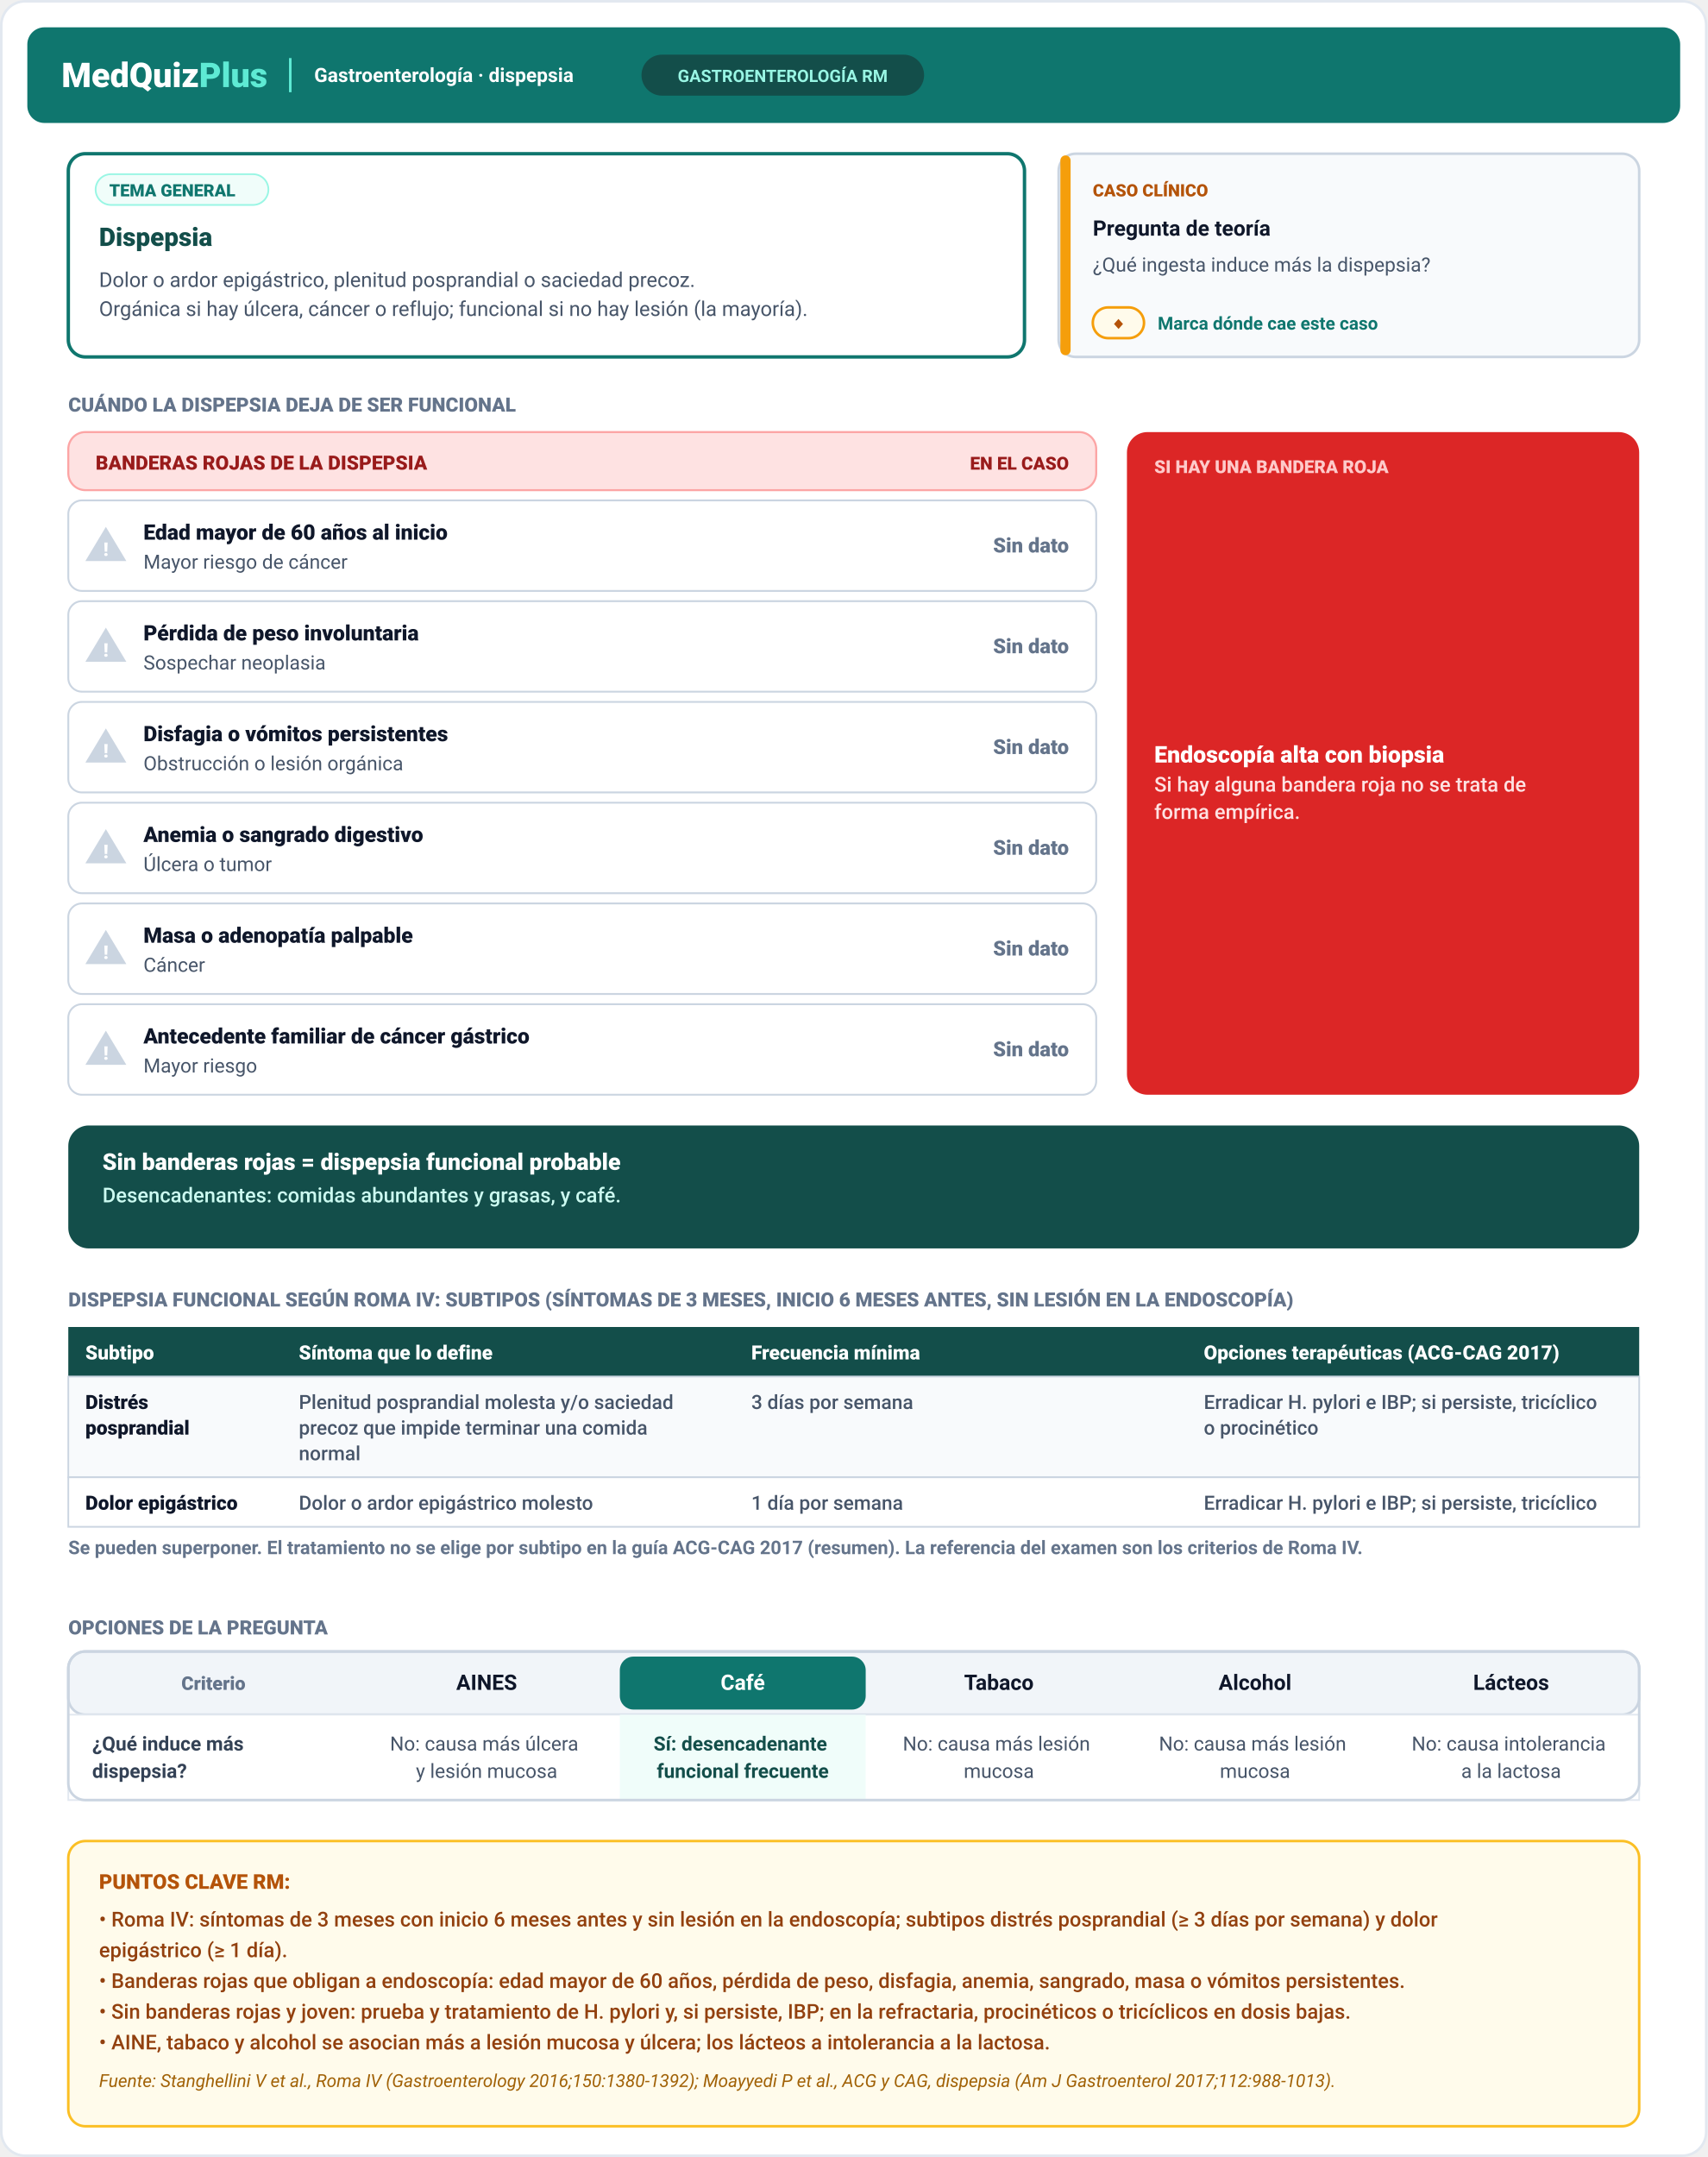
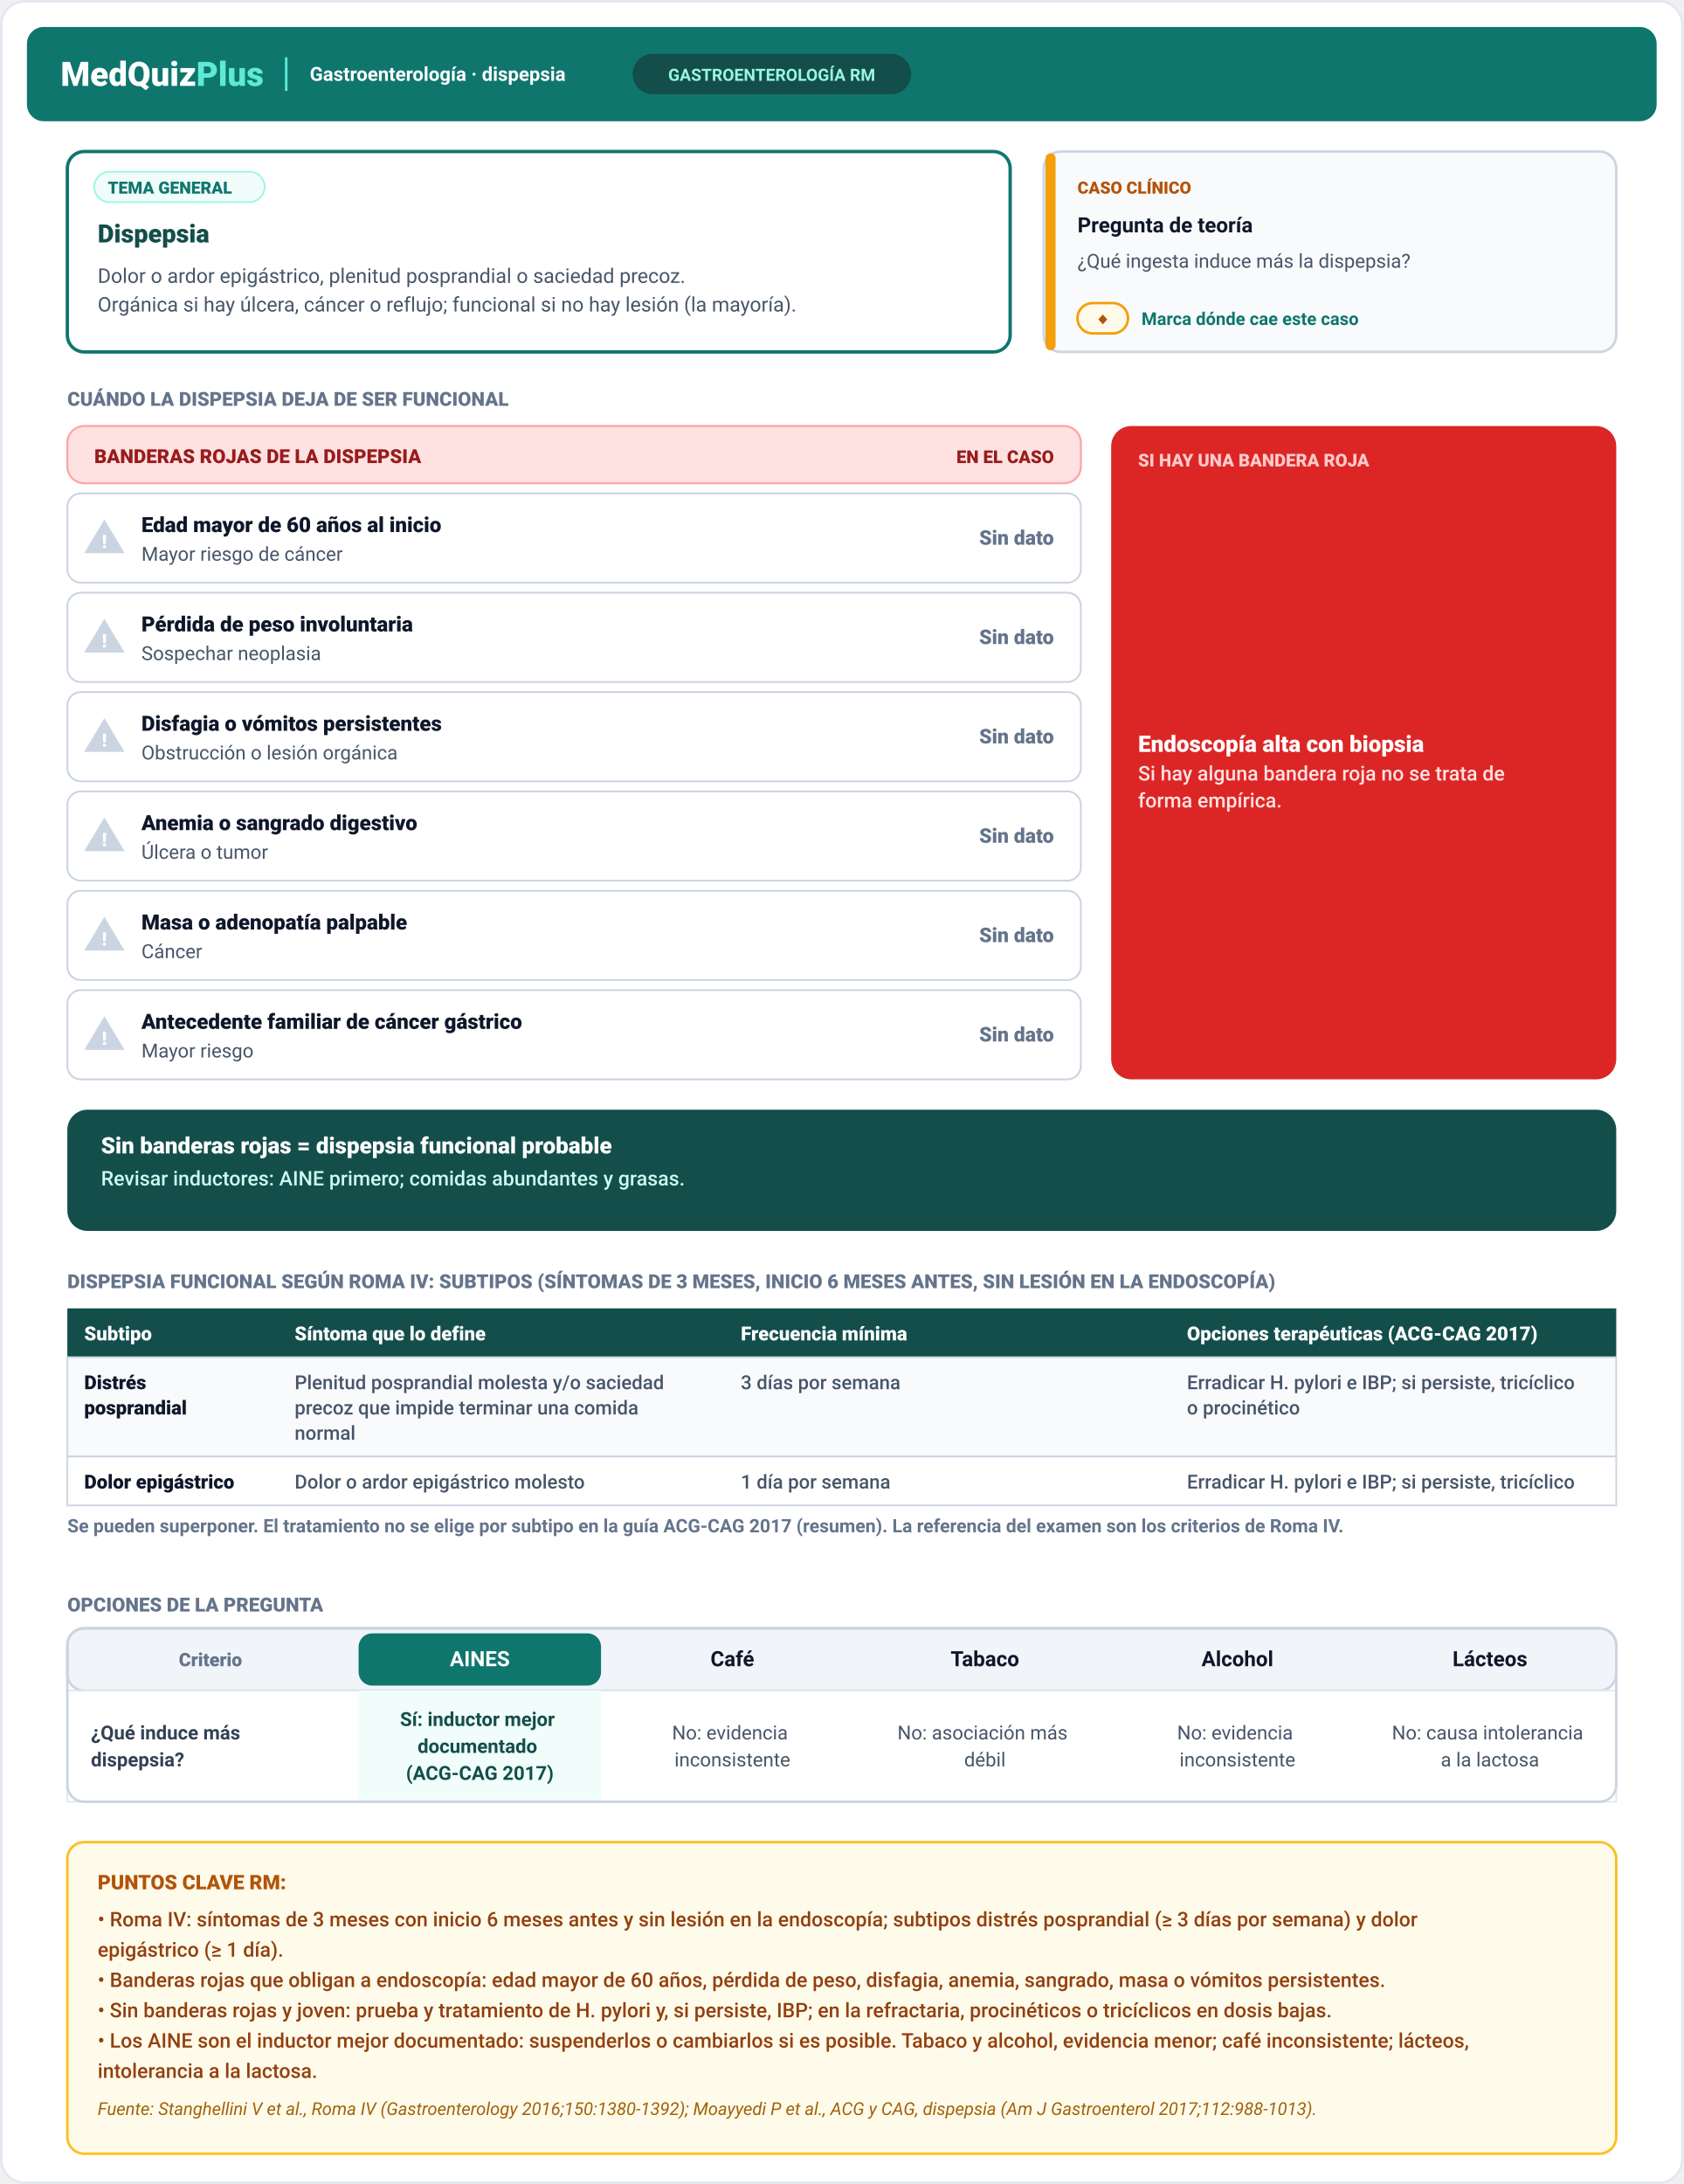
- <svg xmlns="http://www.w3.org/2000/svg" width="1000" height="1263" viewBox="0 0 1000 1263" font-family="Segoe UI, Roboto, Helvetica, Arial, sans-serif" role="img" aria-label="El café y las comidas abundantes y grasas desencadenan con más frecuencia la dispepsia funcional">
-   <rect x="0.75" y="0.75" width="998.5" height="1261.5" rx="14" fill="#ffffff" stroke="#e2e8f0" stroke-width="1.5" />
+ <svg xmlns="http://www.w3.org/2000/svg" width="1000" height="1297" viewBox="0 0 1000 1297" font-family="Segoe UI, Roboto, Helvetica, Arial, sans-serif" role="img" aria-label="Entre los factores que inducen dispepsia, los AINE son el mejor documentado">
+   <rect x="0.75" y="0.75" width="998.5" height="1295.5" rx="14" fill="#ffffff" stroke="#e2e8f0" stroke-width="1.5" />
  <rect x="16.0" y="16.0" width="968.0" height="56.0" rx="10" fill="#0f766e" stroke="none" stroke-width="1.5" />
  <text x="36" y="51.0" font-size="20" font-weight="800" fill="#ffffff">MedQuiz<tspan fill="#5eead4">Plus</tspan>
  </text>
  <line x1="170.0" y1="34.0" x2="170.0" y2="54.0" stroke="#5eead4" stroke-width="1.5" />
  <text x="184.0" y="48.0" font-size="11.5" font-weight="700" font-style="normal" fill="#ffffff" text-anchor="start" data-max="542">
    <tspan x="184.0" dy="0">Gastroenterología · dispepsia</tspan>
  </text>
  <rect x="375.7" y="32.0" width="165.5" height="24.0" rx="12" fill="#134e4a" stroke="none" stroke-width="1.5" />
  <text x="458.4" y="48.0" font-size="10" font-weight="700" font-style="normal" fill="#99f6e4" text-anchor="middle" data-max="149">
    <tspan x="458.4" dy="0">GASTROENTEROLOGÍA RM</tspan>
  </text>
  <rect x="40.0" y="90.0" width="560.0" height="119.0" rx="10" fill="#ffffff" stroke="#0f766e" stroke-width="2" />
  <rect x="56.0" y="102.0" width="101.2" height="18.0" rx="9" fill="#f0fdfa" stroke="#99f6e4" stroke-width="1" />
  <text x="64.0" y="115.0" font-size="10" font-weight="800" font-style="normal" fill="#0f766e" text-anchor="start" data-max="0">
    <tspan x="64.0" dy="0">TEMA GENERAL</tspan>
  </text>
  <text x="58.0" y="144.0" font-size="15" font-weight="800" font-style="normal" fill="#134e4a" text-anchor="start" data-max="524">
    <tspan x="58.0" dy="0">Dispepsia</tspan>
  </text>
  <text x="58.0" y="168.0" font-size="12" font-weight="400" font-style="normal" fill="#475569" text-anchor="start" data-max="524">
    <tspan x="58.0" dy="0">Dolor o ardor epigástrico, plenitud posprandial o saciedad precoz.</tspan>
    <tspan x="58.0" dy="17">Orgánica si hay úlcera, cáncer o reflujo; funcional si no hay lesión (la mayoría).</tspan>
  </text>
  <rect x="620.0" y="90.0" width="340.0" height="119.0" rx="10" fill="#f8fafc" stroke="#cbd5e1" stroke-width="1.5" />
  <rect x="621.0" y="91.0" width="6.0" height="117.0" rx="3" fill="#f59e0b" stroke="none" stroke-width="1.5" />
  <text x="640.0" y="115.0" font-size="10" font-weight="800" font-style="normal" fill="#b45309" text-anchor="start" data-max="0">
    <tspan x="640.0" dy="0">CASO CLÍNICO</tspan>
  </text>
  <text x="640.0" y="138.0" font-size="12.5" font-weight="700" font-style="normal" fill="#0f172a" text-anchor="start" data-max="304">
    <tspan x="640.0" dy="0">Pregunta de teoría</tspan>
  </text>
  <text x="640.0" y="159.0" font-size="11.5" font-weight="400" font-style="normal" fill="#475569" text-anchor="start" data-max="304">
    <tspan x="640.0" dy="0">¿Qué ingesta induce más la dispepsia?</tspan>
  </text>
  <rect x="640.0" y="180.0" width="30.0" height="18.0" rx="9" fill="#fffbeb" stroke="#f59e0b" stroke-width="1.5" />
  <text x="655.0" y="193.0" font-size="10" font-weight="800" font-style="normal" fill="#b45309" text-anchor="middle" data-max="0">
    <tspan x="655.0" dy="0">◆</tspan>
  </text>
  <text x="678.0" y="193.0" font-size="10.5" font-weight="700" font-style="normal" fill="#0f766e" text-anchor="start" data-max="260">
    <tspan x="678.0" dy="0">Marca dónde cae este caso</tspan>
  </text>
  <text x="40.0" y="241.0" font-size="11.5" font-weight="800" font-style="normal" fill="#64748b" text-anchor="start" data-max="900">
    <tspan x="40.0" dy="0">CUÁNDO LA DISPEPSIA DEJA DE SER FUNCIONAL</tspan>
  </text>
  <rect x="40.0" y="253.0" width="602.0" height="34.0" rx="10" fill="#fee2e2" stroke="#fca5a5" stroke-width="1.2" />
  <text x="56.0" y="275.0" font-size="11.5" font-weight="800" font-style="normal" fill="#991b1b" text-anchor="start" data-max="452">
    <tspan x="56.0" dy="0">BANDERAS ROJAS DE LA DISPEPSIA</tspan>
  </text>
  <text x="626.0" y="275.0" font-size="10.5" font-weight="800" font-style="normal" fill="#991b1b" text-anchor="end" data-max="100">
    <tspan x="626.0" dy="0">EN EL CASO</tspan>
  </text>
  <rect x="40.0" y="293.0" width="602.0" height="53.0" rx="8" fill="#ffffff" stroke="#cbd5e1" stroke-width="1.1" />
  <polygon points="62.0,308.5 74.0,328.5 50.0,328.5" fill="#cbd5e1" />
  <text x="62.0" y="325.5" font-size="11" font-weight="800" font-style="normal" fill="#ffffff" text-anchor="middle" data-max="0">
    <tspan x="62.0" dy="0">!</tspan>
  </text>
  <text x="84.0" y="316.0" font-size="12.5" font-weight="800" font-style="normal" fill="#0f172a" text-anchor="start" data-max="462">
    <tspan x="84.0" dy="0">Edad mayor de 60 años al inicio</tspan>
  </text>
  <text x="84.0" y="333.0" font-size="11.5" font-weight="400" font-style="normal" fill="#475569" text-anchor="start" data-max="462">
    <tspan x="84.0" dy="0">Mayor riesgo de cáncer</tspan>
  </text>
  <text x="626.0" y="323.5" font-size="12" font-weight="800" font-style="normal" fill="#64748b" text-anchor="end" data-max="80">
    <tspan x="626.0" dy="0">Sin dato</tspan>
  </text>
  <rect x="40.0" y="352.0" width="602.0" height="53.0" rx="8" fill="#ffffff" stroke="#cbd5e1" stroke-width="1.1" />
  <polygon points="62.0,367.5 74.0,387.5 50.0,387.5" fill="#cbd5e1" />
  <text x="62.0" y="384.5" font-size="11" font-weight="800" font-style="normal" fill="#ffffff" text-anchor="middle" data-max="0">
    <tspan x="62.0" dy="0">!</tspan>
  </text>
  <text x="84.0" y="375.0" font-size="12.5" font-weight="800" font-style="normal" fill="#0f172a" text-anchor="start" data-max="462">
    <tspan x="84.0" dy="0">Pérdida de peso involuntaria</tspan>
  </text>
  <text x="84.0" y="392.0" font-size="11.5" font-weight="400" font-style="normal" fill="#475569" text-anchor="start" data-max="462">
    <tspan x="84.0" dy="0">Sospechar neoplasia</tspan>
  </text>
  <text x="626.0" y="382.5" font-size="12" font-weight="800" font-style="normal" fill="#64748b" text-anchor="end" data-max="80">
    <tspan x="626.0" dy="0">Sin dato</tspan>
  </text>
  <rect x="40.0" y="411.0" width="602.0" height="53.0" rx="8" fill="#ffffff" stroke="#cbd5e1" stroke-width="1.1" />
  <polygon points="62.0,426.5 74.0,446.5 50.0,446.5" fill="#cbd5e1" />
  <text x="62.0" y="443.5" font-size="11" font-weight="800" font-style="normal" fill="#ffffff" text-anchor="middle" data-max="0">
    <tspan x="62.0" dy="0">!</tspan>
  </text>
  <text x="84.0" y="434.0" font-size="12.5" font-weight="800" font-style="normal" fill="#0f172a" text-anchor="start" data-max="462">
    <tspan x="84.0" dy="0">Disfagia o vómitos persistentes</tspan>
  </text>
  <text x="84.0" y="451.0" font-size="11.5" font-weight="400" font-style="normal" fill="#475569" text-anchor="start" data-max="462">
    <tspan x="84.0" dy="0">Obstrucción o lesión orgánica</tspan>
  </text>
  <text x="626.0" y="441.5" font-size="12" font-weight="800" font-style="normal" fill="#64748b" text-anchor="end" data-max="80">
    <tspan x="626.0" dy="0">Sin dato</tspan>
  </text>
  <rect x="40.0" y="470.0" width="602.0" height="53.0" rx="8" fill="#ffffff" stroke="#cbd5e1" stroke-width="1.1" />
  <polygon points="62.0,485.5 74.0,505.5 50.0,505.5" fill="#cbd5e1" />
  <text x="62.0" y="502.5" font-size="11" font-weight="800" font-style="normal" fill="#ffffff" text-anchor="middle" data-max="0">
    <tspan x="62.0" dy="0">!</tspan>
  </text>
  <text x="84.0" y="493.0" font-size="12.5" font-weight="800" font-style="normal" fill="#0f172a" text-anchor="start" data-max="462">
    <tspan x="84.0" dy="0">Anemia o sangrado digestivo</tspan>
  </text>
  <text x="84.0" y="510.0" font-size="11.5" font-weight="400" font-style="normal" fill="#475569" text-anchor="start" data-max="462">
    <tspan x="84.0" dy="0">Úlcera o tumor</tspan>
  </text>
  <text x="626.0" y="500.5" font-size="12" font-weight="800" font-style="normal" fill="#64748b" text-anchor="end" data-max="80">
    <tspan x="626.0" dy="0">Sin dato</tspan>
  </text>
  <rect x="40.0" y="529.0" width="602.0" height="53.0" rx="8" fill="#ffffff" stroke="#cbd5e1" stroke-width="1.1" />
  <polygon points="62.0,544.5 74.0,564.5 50.0,564.5" fill="#cbd5e1" />
  <text x="62.0" y="561.5" font-size="11" font-weight="800" font-style="normal" fill="#ffffff" text-anchor="middle" data-max="0">
    <tspan x="62.0" dy="0">!</tspan>
  </text>
  <text x="84.0" y="552.0" font-size="12.5" font-weight="800" font-style="normal" fill="#0f172a" text-anchor="start" data-max="462">
    <tspan x="84.0" dy="0">Masa o adenopatía palpable</tspan>
  </text>
  <text x="84.0" y="569.0" font-size="11.5" font-weight="400" font-style="normal" fill="#475569" text-anchor="start" data-max="462">
    <tspan x="84.0" dy="0">Cáncer</tspan>
  </text>
  <text x="626.0" y="559.5" font-size="12" font-weight="800" font-style="normal" fill="#64748b" text-anchor="end" data-max="80">
    <tspan x="626.0" dy="0">Sin dato</tspan>
  </text>
  <rect x="40.0" y="588.0" width="602.0" height="53.0" rx="8" fill="#ffffff" stroke="#cbd5e1" stroke-width="1.1" />
  <polygon points="62.0,603.5 74.0,623.5 50.0,623.5" fill="#cbd5e1" />
  <text x="62.0" y="620.5" font-size="11" font-weight="800" font-style="normal" fill="#ffffff" text-anchor="middle" data-max="0">
    <tspan x="62.0" dy="0">!</tspan>
  </text>
  <text x="84.0" y="611.0" font-size="12.5" font-weight="800" font-style="normal" fill="#0f172a" text-anchor="start" data-max="462">
    <tspan x="84.0" dy="0">Antecedente familiar de cáncer gástrico</tspan>
  </text>
  <text x="84.0" y="628.0" font-size="11.5" font-weight="400" font-style="normal" fill="#475569" text-anchor="start" data-max="462">
    <tspan x="84.0" dy="0">Mayor riesgo</tspan>
  </text>
  <text x="626.0" y="618.5" font-size="12" font-weight="800" font-style="normal" fill="#64748b" text-anchor="end" data-max="80">
    <tspan x="626.0" dy="0">Sin dato</tspan>
  </text>
  <rect x="660.0" y="253.0" width="300.0" height="388.0" rx="12" fill="#dc2626" stroke="none" stroke-width="1.5" />
  <text x="676.0" y="277.0" font-size="10.5" font-weight="800" font-style="normal" fill="#fecaca" text-anchor="start" data-max="268">
    <tspan x="676.0" dy="0">SI HAY UNA BANDERA ROJA</tspan>
  </text>
  <text x="676.0" y="446.5" font-size="13.5" font-weight="800" font-style="normal" fill="#ffffff" text-anchor="start" data-max="268">
    <tspan x="676.0" dy="0">Endoscopía alta con biopsia</tspan>
  </text>
  <text x="676.0" y="463.5" font-size="12" font-weight="500" font-style="normal" fill="#fee2e2" text-anchor="start" data-max="268">
    <tspan x="676.0" dy="0">Si hay alguna bandera roja no se trata de</tspan>
    <tspan x="676.0" dy="16">forma empírica.</tspan>
  </text>
  <rect x="40.0" y="659.0" width="920.0" height="72.0" rx="12" fill="#134e4a" stroke="none" stroke-width="1.5" />
  <text x="60.0" y="685.0" font-size="13.5" font-weight="800" font-style="normal" fill="#ffffff" text-anchor="start" data-max="880">
    <tspan x="60.0" dy="0">Sin banderas rojas = dispepsia funcional probable</tspan>
  </text>
  <text x="60.0" y="704.0" font-size="12" font-weight="500" font-style="normal" fill="#ccfbf1" text-anchor="start" data-max="880">
-     <tspan x="60.0" dy="0">Desencadenantes: comidas abundantes y grasas, y café.</tspan>
+     <tspan x="60.0" dy="0">Revisar inductores: AINE primero; comidas abundantes y grasas.</tspan>
  </text>
  <text x="40.0" y="765.0" font-size="11.5" font-weight="800" font-style="normal" fill="#64748b" text-anchor="start" data-max="900">
    <tspan x="40.0" dy="0">DISPEPSIA FUNCIONAL SEGÚN ROMA IV: SUBTIPOS (SÍNTOMAS DE 3 MESES, INICIO 6 MESES ANTES, SIN LESIÓN EN LA ENDOSCOPÍA)</tspan>
  </text>
  <rect x="40.0" y="777.0" width="920.0" height="29.0" rx="0" fill="#134e4a" stroke="none" stroke-width="1.5" />
  <text x="50.0" y="796.0" font-size="11.5" font-weight="800" font-style="normal" fill="#ffffff" text-anchor="start" data-max="109">
    <tspan x="50.0" dy="0">Subtipo</tspan>
  </text>
  <text x="175.0" y="796.0" font-size="11.5" font-weight="800" font-style="normal" fill="#ffffff" text-anchor="start" data-max="249">
    <tspan x="175.0" dy="0">Síntoma que lo define</tspan>
  </text>
  <text x="440.0" y="796.0" font-size="11.5" font-weight="800" font-style="normal" fill="#ffffff" text-anchor="start" data-max="249">
    <tspan x="440.0" dy="0">Frecuencia mínima</tspan>
  </text>
  <text x="705.0" y="796.0" font-size="11.5" font-weight="800" font-style="normal" fill="#ffffff" text-anchor="start" data-max="249">
    <tspan x="705.0" dy="0">Opciones terapéuticas (ACG-CAG 2017)</tspan>
  </text>
  <rect x="40.0" y="806.0" width="920.0" height="59.0" rx="0" fill="#f8fafc" stroke="#cbd5e1" stroke-width="1" />
  <text x="50.0" y="825.0" font-size="11.5" font-weight="800" font-style="normal" fill="#0f172a" text-anchor="start" data-max="109">
    <tspan x="50.0" dy="0">Distrés</tspan>
    <tspan x="50.0" dy="15">posprandial</tspan>
  </text>
  <text x="175.0" y="825.0" font-size="11.5" font-weight="500" font-style="normal" fill="#475569" text-anchor="start" data-max="249">
    <tspan x="175.0" dy="0">Plenitud posprandial molesta y/o saciedad</tspan>
    <tspan x="175.0" dy="15">precoz que impide terminar una comida</tspan>
    <tspan x="175.0" dy="15">normal</tspan>
  </text>
  <text x="440.0" y="825.0" font-size="11.5" font-weight="500" font-style="normal" fill="#475569" text-anchor="start" data-max="249">
    <tspan x="440.0" dy="0">3 días por semana</tspan>
  </text>
  <text x="705.0" y="825.0" font-size="11.5" font-weight="500" font-style="normal" fill="#475569" text-anchor="start" data-max="249">
    <tspan x="705.0" dy="0">Erradicar H. pylori e IBP; si persiste, tricíclico</tspan>
    <tspan x="705.0" dy="15">o procinético</tspan>
  </text>
  <rect x="40.0" y="865.0" width="920.0" height="29.0" rx="0" fill="#ffffff" stroke="#cbd5e1" stroke-width="1" />
  <text x="50.0" y="884.0" font-size="11.5" font-weight="800" font-style="normal" fill="#0f172a" text-anchor="start" data-max="109">
    <tspan x="50.0" dy="0">Dolor epigástrico</tspan>
  </text>
  <text x="175.0" y="884.0" font-size="11.5" font-weight="500" font-style="normal" fill="#475569" text-anchor="start" data-max="249">
    <tspan x="175.0" dy="0">Dolor o ardor epigástrico molesto</tspan>
  </text>
  <text x="440.0" y="884.0" font-size="11.5" font-weight="500" font-style="normal" fill="#475569" text-anchor="start" data-max="249">
    <tspan x="440.0" dy="0">1 día por semana</tspan>
  </text>
  <text x="705.0" y="884.0" font-size="11.5" font-weight="500" font-style="normal" fill="#475569" text-anchor="start" data-max="249">
    <tspan x="705.0" dy="0">Erradicar H. pylori e IBP; si persiste, tricíclico</tspan>
  </text>
  <text x="40.0" y="910.0" font-size="11" font-weight="600" font-style="normal" fill="#64748b" text-anchor="start" data-max="920">
    <tspan x="40.0" dy="0">Se pueden superponer. El tratamiento no se elige por subtipo en la guía ACG-CAG 2017 (resumen). La referencia del examen son los criterios de Roma IV.</tspan>
  </text>
  <text x="40.0" y="957.0" font-size="11.5" font-weight="800" font-style="normal" fill="#64748b" text-anchor="start" data-max="900">
    <tspan x="40.0" dy="0">OPCIONES DE LA PREGUNTA</tspan>
  </text>
  <rect x="40.0" y="967.0" width="920.0" height="37.0" rx="10" fill="#f1f5f9" stroke="#cbd5e1" stroke-width="1.5" />
  <text x="125.0" y="989.5" font-size="11" font-weight="800" font-style="normal" fill="#64748b" text-anchor="middle" data-max="154">
    <tspan x="125.0" dy="0">Criterio</tspan>
  </text>
-   <text x="285.0" y="989.5" font-size="12.5" font-weight="700" font-style="normal" fill="#0f172a" text-anchor="middle" data-max="130">
+   <rect x="213.0" y="970.0" width="144.0" height="31.0" rx="8" fill="#0f766e" stroke="none" stroke-width="1.5" />
+   <text x="285.0" y="989.5" font-size="12.5" font-weight="700" font-style="normal" fill="#ffffff" text-anchor="middle" data-max="130">
    <tspan x="285.0" dy="0">AINES</tspan>
  </text>
-   <rect x="363.0" y="970.0" width="144.0" height="31.0" rx="8" fill="#0f766e" stroke="none" stroke-width="1.5" />
-   <text x="435.0" y="989.5" font-size="12.5" font-weight="700" font-style="normal" fill="#ffffff" text-anchor="middle" data-max="130">
+   <text x="435.0" y="989.5" font-size="12.5" font-weight="700" font-style="normal" fill="#0f172a" text-anchor="middle" data-max="130">
    <tspan x="435.0" dy="0">Café</tspan>
  </text>
  <text x="585.0" y="989.5" font-size="12.5" font-weight="700" font-style="normal" fill="#0f172a" text-anchor="middle" data-max="130">
    <tspan x="585.0" dy="0">Tabaco</tspan>
  </text>
  <text x="735.0" y="989.5" font-size="12.5" font-weight="700" font-style="normal" fill="#0f172a" text-anchor="middle" data-max="130">
    <tspan x="735.0" dy="0">Alcohol</tspan>
  </text>
  <text x="885.0" y="989.5" font-size="12.5" font-weight="700" font-style="normal" fill="#0f172a" text-anchor="middle" data-max="130">
    <tspan x="885.0" dy="0">Lácteos</tspan>
  </text>
-   <rect x="40.0" y="1004.0" width="920.0" height="50.0" rx="0" fill="#ffffff" stroke="#e2e8f0" stroke-width="1" />
-   <rect x="363.0" y="1004.0" width="144.0" height="50.0" rx="0" fill="#f0fdfa" stroke="none" stroke-width="1.5" />
-   <text x="54.0" y="1025.0" font-size="11.5" font-weight="700" font-style="normal" fill="#334155" text-anchor="start" data-max="146">
+   <rect x="40.0" y="1004.0" width="920.0" height="66.0" rx="0" fill="#ffffff" stroke="#e2e8f0" stroke-width="1" />
+   <rect x="213.0" y="1004.0" width="144.0" height="66.0" rx="0" fill="#f0fdfa" stroke="none" stroke-width="1.5" />
+   <text x="54.0" y="1033.0" font-size="11.5" font-weight="700" font-style="normal" fill="#334155" text-anchor="start" data-max="146">
    <tspan x="54.0" dy="0">¿Qué induce más</tspan>
    <tspan x="54.0" dy="16">dispepsia?</tspan>
  </text>
-   <text x="285.0" y="1025.0" font-size="11.5" font-weight="400" font-style="normal" fill="#475569" text-anchor="middle" data-max="128">
-     <tspan x="285.0" dy="0">No: causa más úlcera</tspan>
-     <tspan x="285.0" dy="16">y lesión mucosa</tspan>
-   </text>
-   <text x="435.0" y="1025.0" font-size="11.5" font-weight="600" font-style="normal" fill="#134e4a" text-anchor="middle" data-max="128">
-     <tspan x="435.0" dy="0">Sí: desencadenante</tspan>
-     <tspan x="435.0" dy="16">funcional frecuente</tspan>
-   </text>
-   <text x="585.0" y="1025.0" font-size="11.5" font-weight="400" font-style="normal" fill="#475569" text-anchor="middle" data-max="128">
-     <tspan x="585.0" dy="0">No: causa más lesión</tspan>
-     <tspan x="585.0" dy="16">mucosa</tspan>
-   </text>
-   <text x="735.0" y="1025.0" font-size="11.5" font-weight="400" font-style="normal" fill="#475569" text-anchor="middle" data-max="128">
-     <tspan x="735.0" dy="0">No: causa más lesión</tspan>
-     <tspan x="735.0" dy="16">mucosa</tspan>
-   </text>
-   <text x="885.0" y="1025.0" font-size="11.5" font-weight="400" font-style="normal" fill="#475569" text-anchor="middle" data-max="128">
+   <text x="285.0" y="1025.0" font-size="11.5" font-weight="600" font-style="normal" fill="#134e4a" text-anchor="middle" data-max="128">
+     <tspan x="285.0" dy="0">Sí: inductor mejor</tspan>
+     <tspan x="285.0" dy="16">documentado</tspan>
+     <tspan x="285.0" dy="16">(ACG-CAG 2017)</tspan>
+   </text>
+   <text x="435.0" y="1033.0" font-size="11.5" font-weight="400" font-style="normal" fill="#475569" text-anchor="middle" data-max="128">
+     <tspan x="435.0" dy="0">No: evidencia</tspan>
+     <tspan x="435.0" dy="16">inconsistente</tspan>
+   </text>
+   <text x="585.0" y="1033.0" font-size="11.5" font-weight="400" font-style="normal" fill="#475569" text-anchor="middle" data-max="128">
+     <tspan x="585.0" dy="0">No: asociación más</tspan>
+     <tspan x="585.0" dy="16">débil</tspan>
+   </text>
+   <text x="735.0" y="1033.0" font-size="11.5" font-weight="400" font-style="normal" fill="#475569" text-anchor="middle" data-max="128">
+     <tspan x="735.0" dy="0">No: evidencia</tspan>
+     <tspan x="735.0" dy="16">inconsistente</tspan>
+   </text>
+   <text x="885.0" y="1033.0" font-size="11.5" font-weight="400" font-style="normal" fill="#475569" text-anchor="middle" data-max="128">
    <tspan x="885.0" dy="0">No: causa intolerancia</tspan>
    <tspan x="885.0" dy="16">a la lactosa</tspan>
  </text>
-   <rect x="40.0" y="967.0" width="920.0" height="87.0" rx="10" fill="none" stroke="#cbd5e1" stroke-width="1.5" />
-   <rect x="40.0" y="1078.0" width="920.0" height="167.0" rx="10" fill="#fffbeb" stroke="#fbbf24" stroke-width="1.5" />
-   <text x="58.0" y="1106.0" font-size="12" font-weight="800" font-style="normal" fill="#b45309" text-anchor="start" data-max="884">
+   <rect x="40.0" y="967.0" width="920.0" height="103.0" rx="10" fill="none" stroke="#cbd5e1" stroke-width="1.5" />
+   <rect x="40.0" y="1094.0" width="920.0" height="185.0" rx="10" fill="#fffbeb" stroke="#fbbf24" stroke-width="1.5" />
+   <text x="58.0" y="1122.0" font-size="12" font-weight="800" font-style="normal" fill="#b45309" text-anchor="start" data-max="884">
    <tspan x="58.0" dy="0">PUNTOS CLAVE RM:</tspan>
  </text>
-   <text x="58.0" y="1128.0" font-size="12" font-weight="500" font-style="normal" fill="#92400e" text-anchor="start" data-max="884">
+   <text x="58.0" y="1144.0" font-size="12" font-weight="500" font-style="normal" fill="#92400e" text-anchor="start" data-max="884">
    <tspan x="58.0" dy="0">• Roma IV: síntomas de 3 meses con inicio 6 meses antes y sin lesión en la endoscopía; subtipos distrés posprandial (≥ 3 días por semana) y dolor</tspan>
    <tspan x="58.0" dy="18">   epigástrico (≥ 1 día).</tspan>
    <tspan x="58.0" dy="18">• Banderas rojas que obligan a endoscopía: edad mayor de 60 años, pérdida de peso, disfagia, anemia, sangrado, masa o vómitos persistentes.</tspan>
    <tspan x="58.0" dy="18">• Sin banderas rojas y joven: prueba y tratamiento de H. pylori y, si persiste, IBP; en la refractaria, procinéticos o tricíclicos en dosis bajas.</tspan>
-     <tspan x="58.0" dy="18">• AINE, tabaco y alcohol se asocian más a lesión mucosa y úlcera; los lácteos a intolerancia a la lactosa.</tspan>
-   </text>
-   <text x="58.0" y="1222.0" font-size="10.5" font-weight="400" font-style="italic" fill="#a16207" text-anchor="start" data-max="884">
+     <tspan x="58.0" dy="18">• Los AINE son el inductor mejor documentado: suspenderlos o cambiarlos si es posible. Tabaco y alcohol, evidencia menor; café inconsistente; lácteos,</tspan>
+     <tspan x="58.0" dy="18">   intolerancia a la lactosa.</tspan>
+   </text>
+   <text x="58.0" y="1256.0" font-size="10.5" font-weight="400" font-style="italic" fill="#a16207" text-anchor="start" data-max="884">
    <tspan x="58.0" dy="0">Fuente: Stanghellini V et al., Roma IV (Gastroenterology 2016;150:1380-1392); Moayyedi P et al., ACG y CAG, dispepsia (Am J Gastroenterol 2017;112:988-1013).</tspan>
  </text>
</svg>
